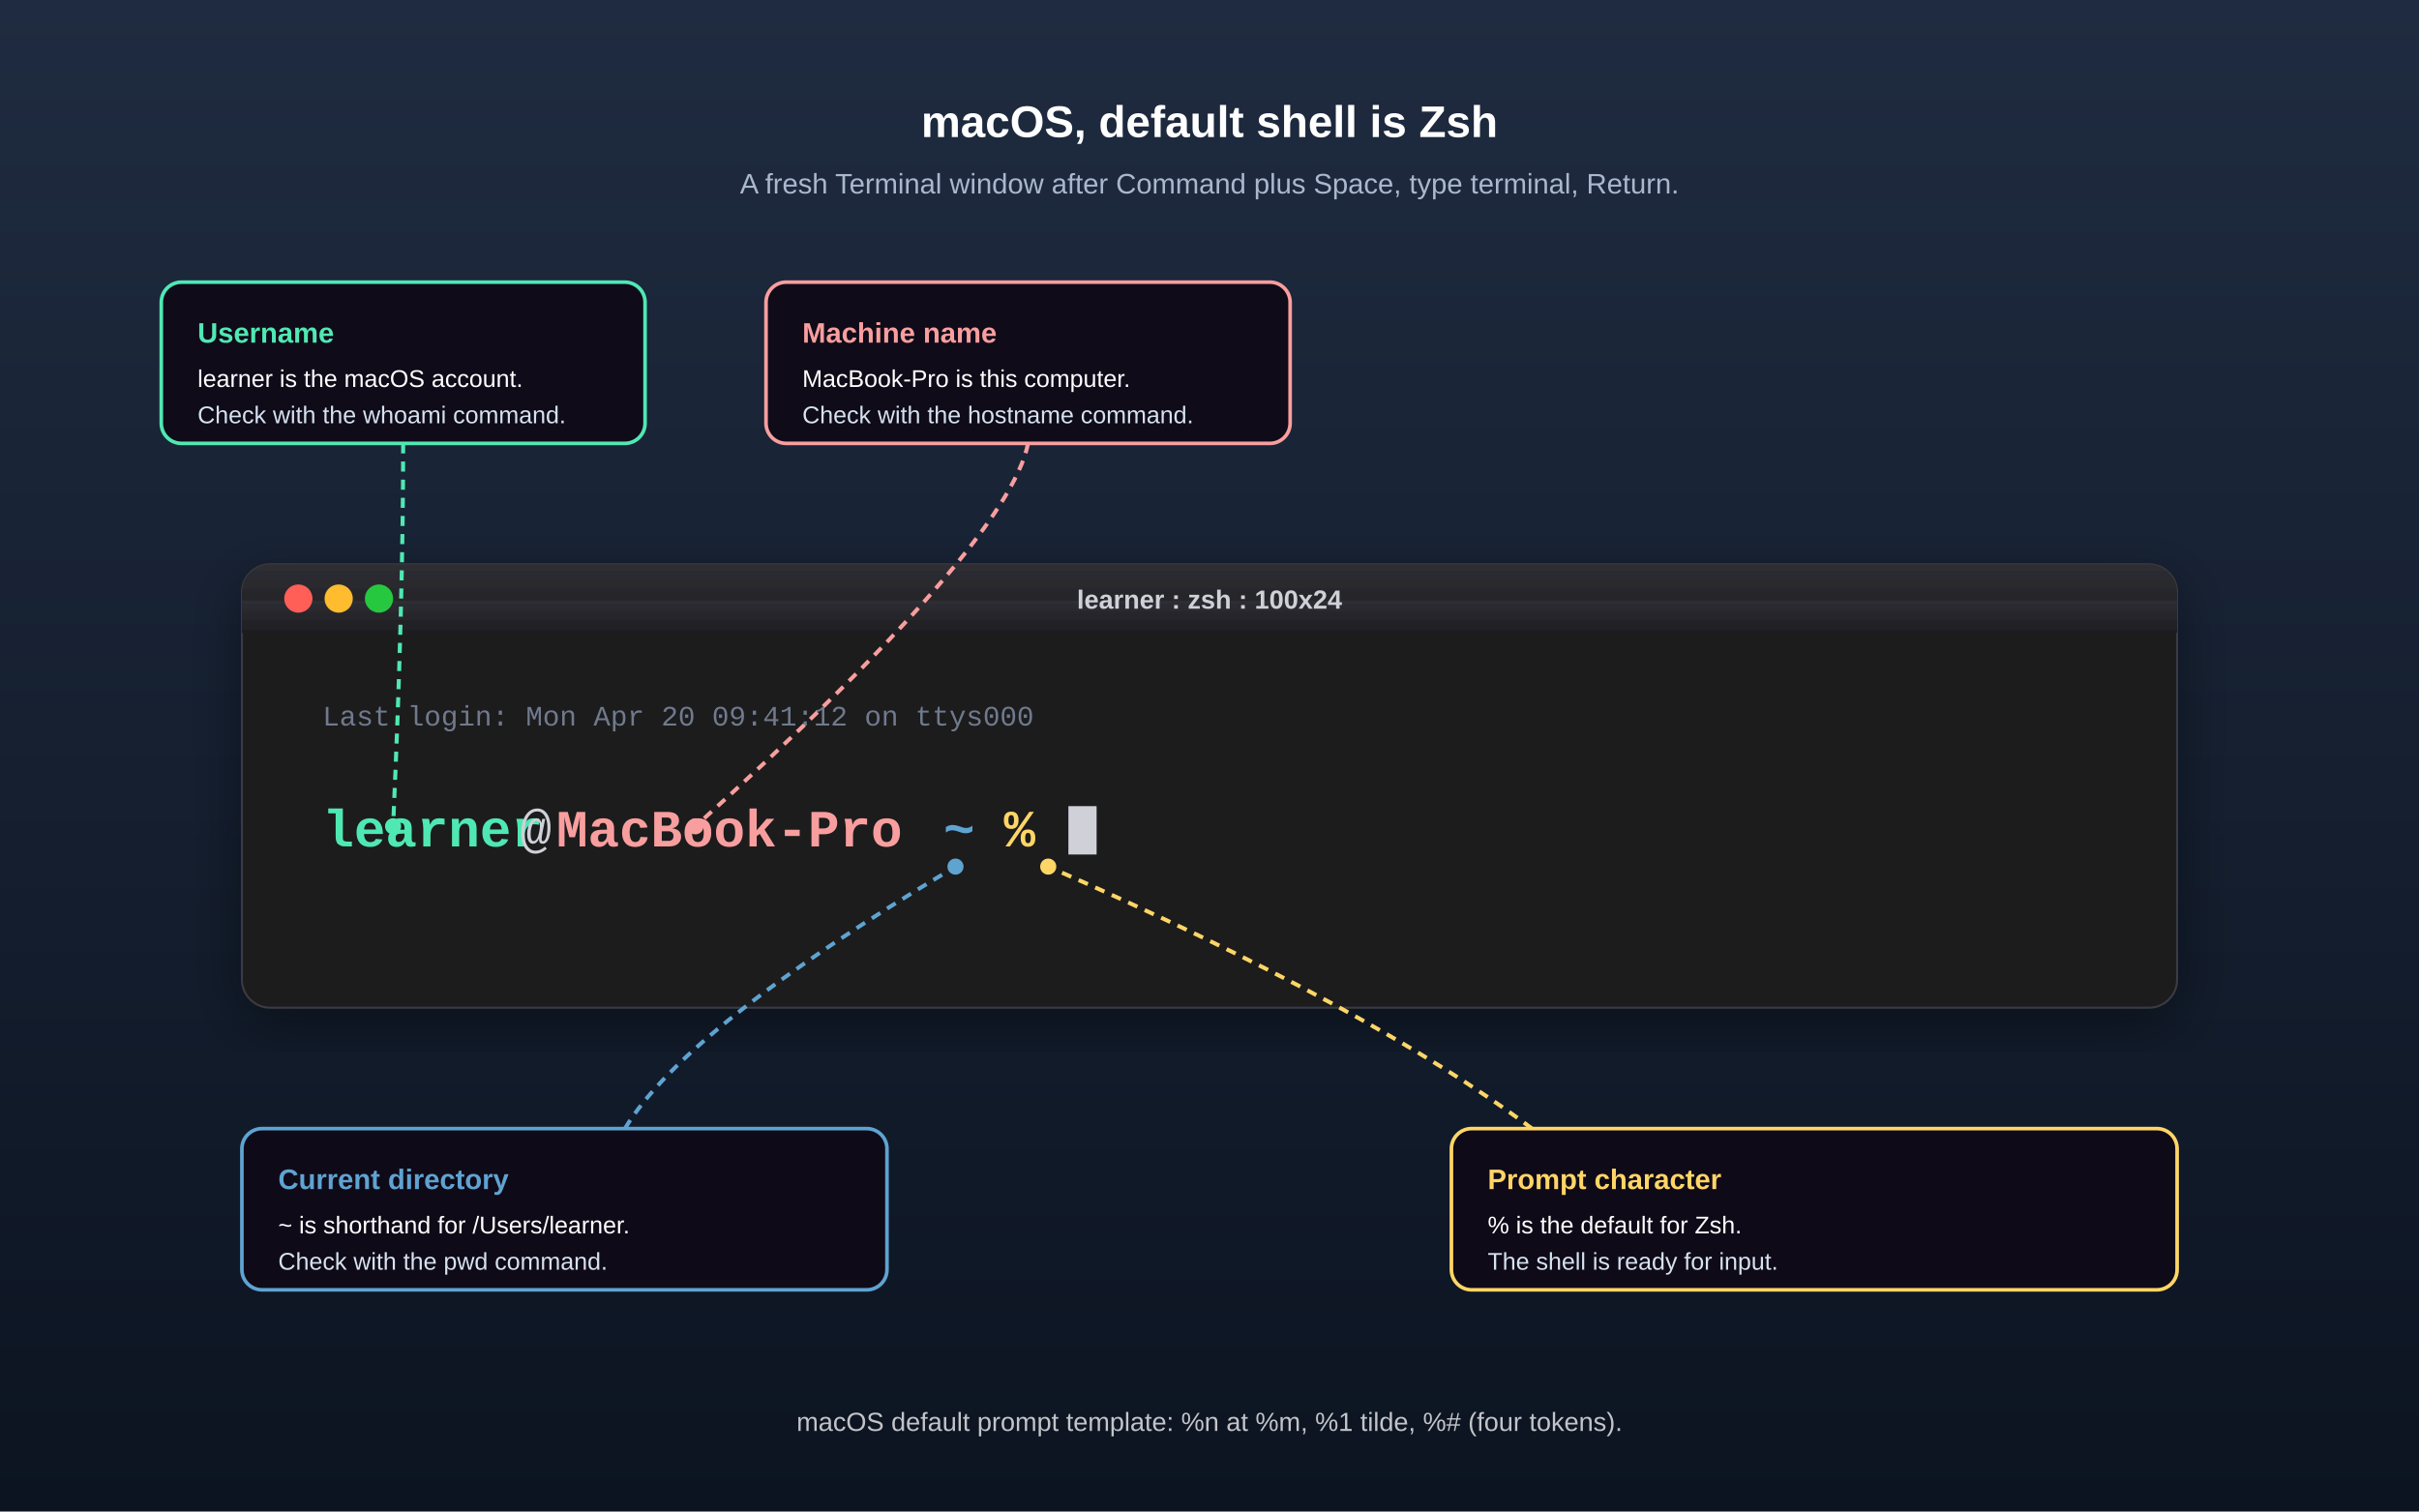
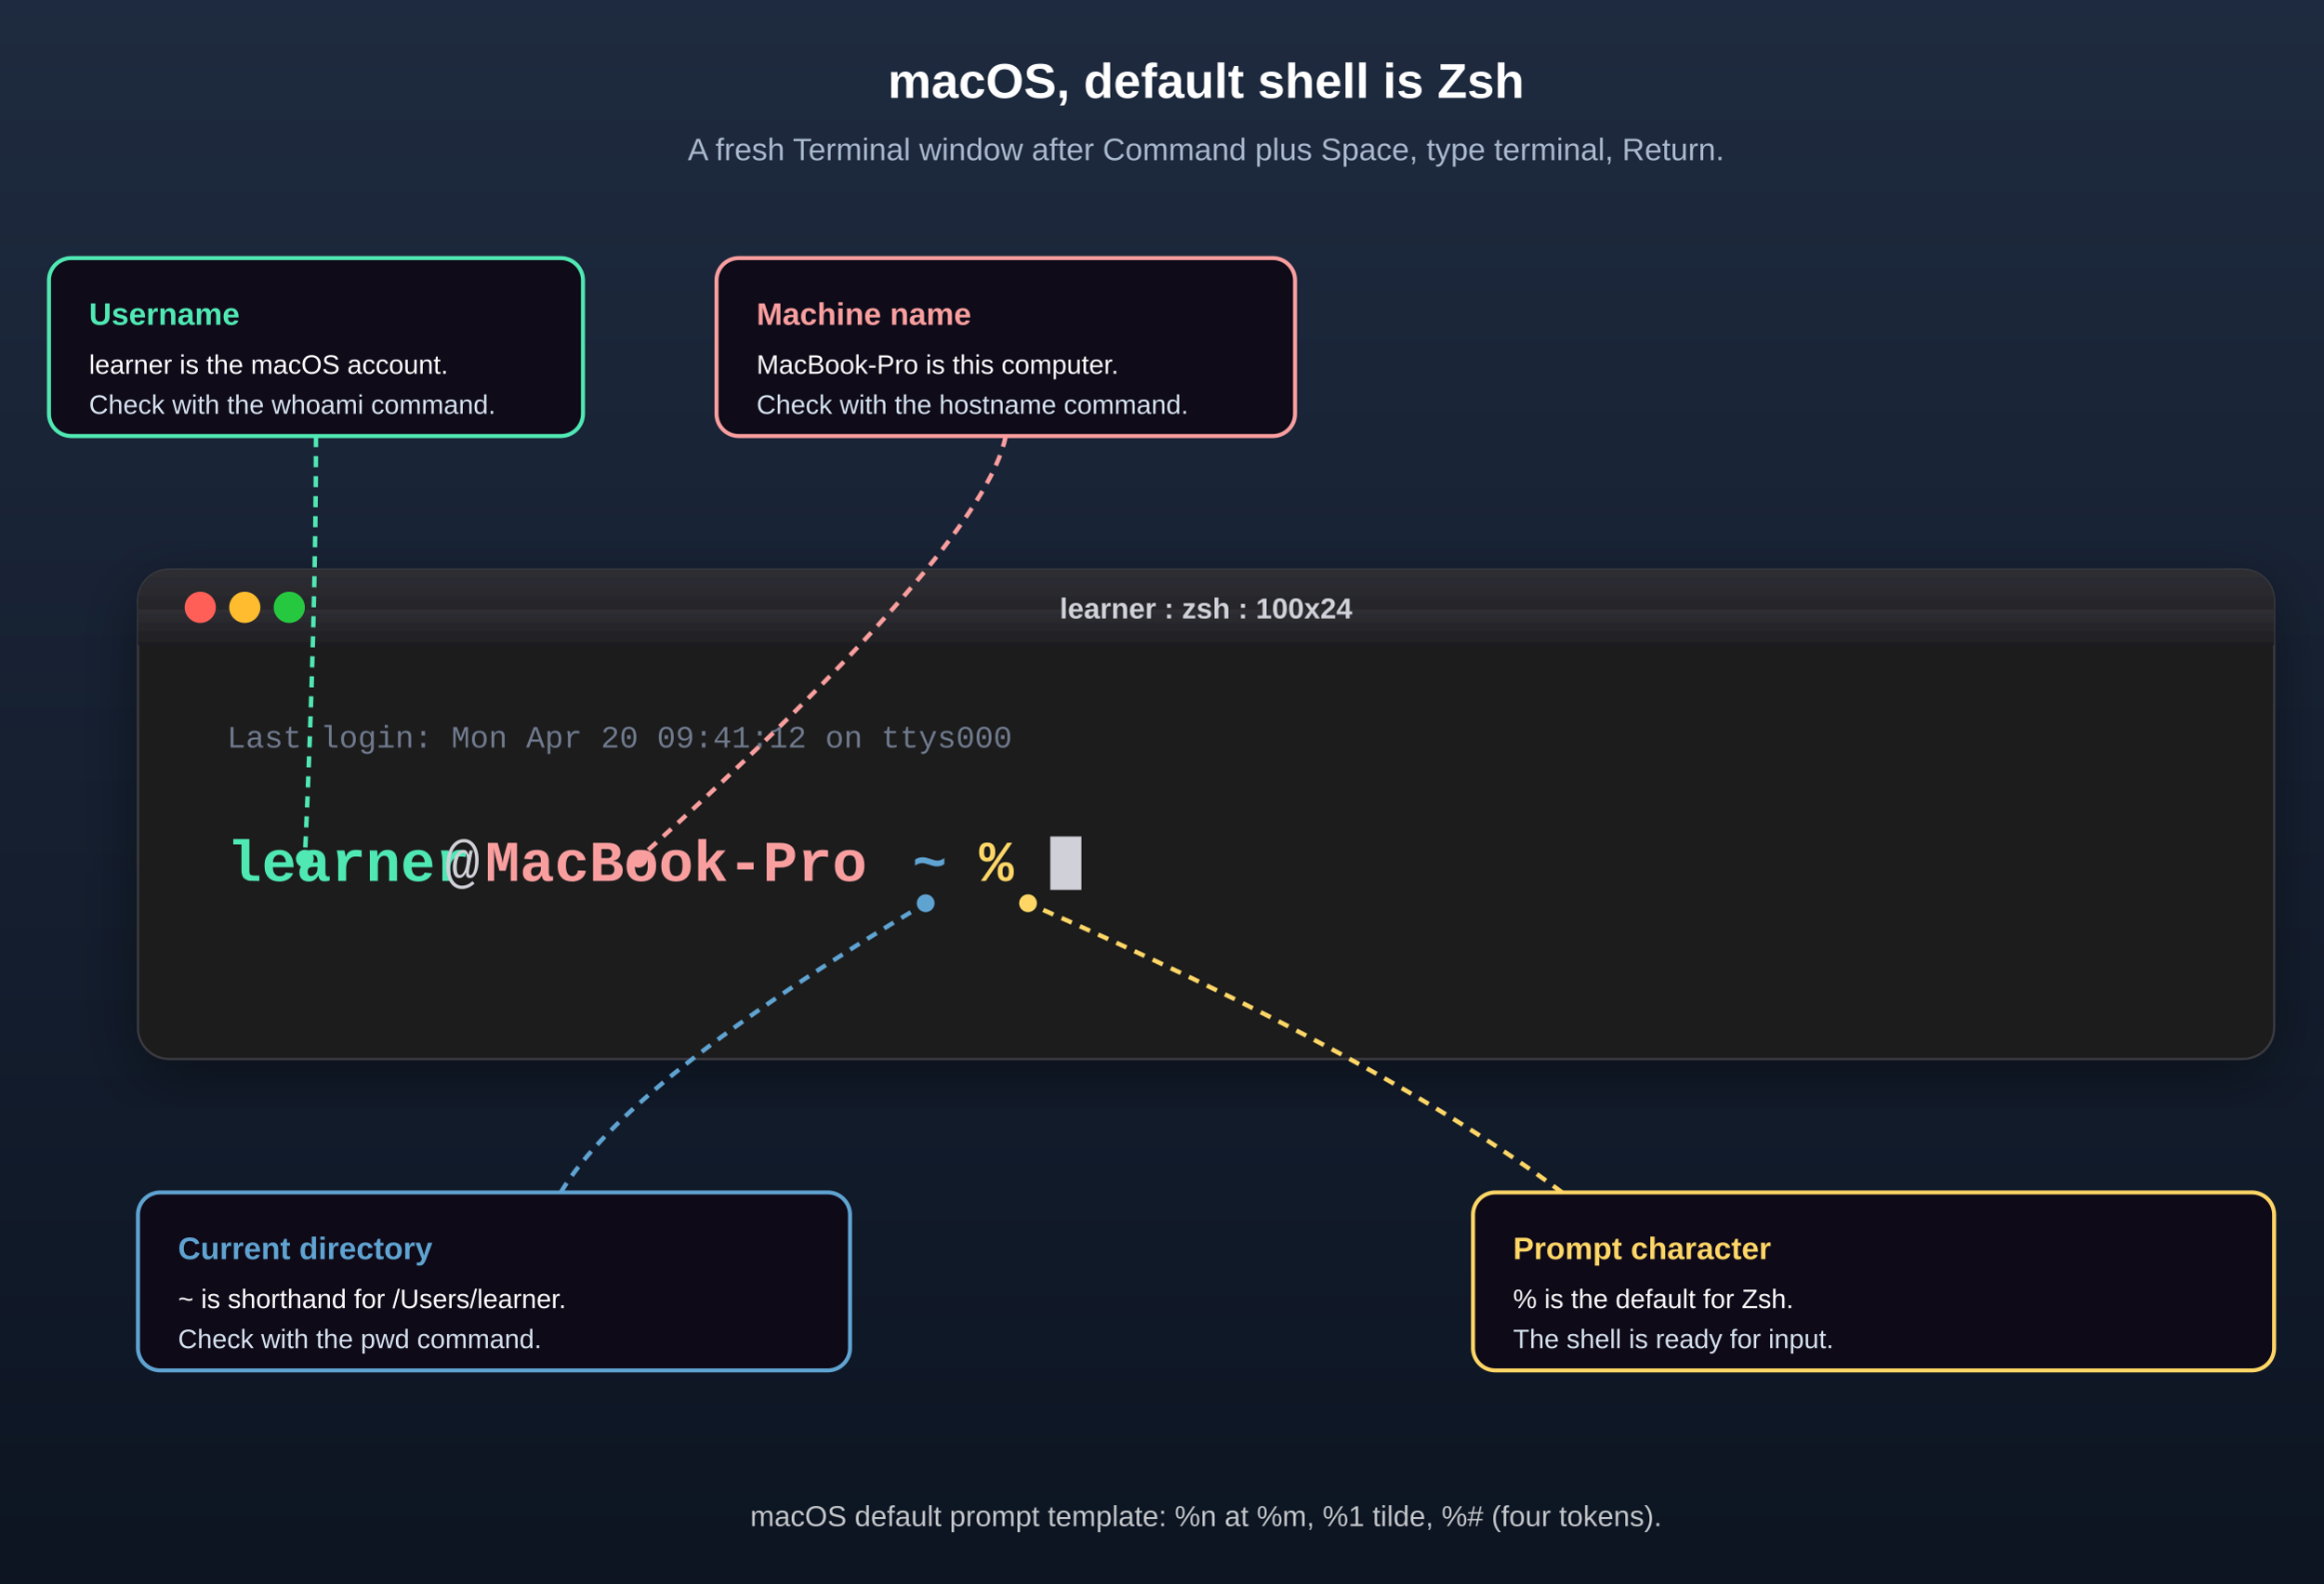
- <svg xmlns="http://www.w3.org/2000/svg" viewBox="0 0 1200 750" role="img" aria-labelledby="mac-title mac-desc">
+ <svg xmlns="http://www.w3.org/2000/svg" viewBox="58 24 1044 712" width="1044" height="712" role="img" aria-labelledby="mac-title mac-desc">
  <defs>
    <linearGradient id="bgM" x1="0" y1="0" x2="0" y2="1">
      <stop offset="0" stop-color="#1F2B40" />
      <stop offset="1" stop-color="#0C1421" />
    </linearGradient>
    <linearGradient id="tbM" x1="0" y1="0" x2="0" y2="1">
      <stop offset="0" stop-color="#2E2E33" />
      <stop offset="1" stop-color="#1E1E22" />
    </linearGradient>
    <filter id="shadowM" x="-10%" y="-10%" width="120%" height="120%">
      <feGaussianBlur in="SourceAlpha" stdDeviation="14" />
      <feOffset dx="0" dy="8" />
      <feComponentTransfer>
        <feFuncA type="linear" slope="0.4" />
      </feComponentTransfer>
      <feMerge>
        <feMergeNode />
        <feMergeNode in="SourceGraphic" />
      </feMerge>
    </filter>
    <style>
      .ui { font-family: -apple-system, "Segoe UI", "Cantarell", system-ui, Arial, sans-serif; }
      .mono { font-family: "SF Mono", "Cascadia Mono", "Ubuntu Mono", Consolas, "Courier New", monospace; }
    </style>
  </defs>
  <rect width="1200" height="750" fill="url(#bgM)" />
  <text x="600" y="68" class="ui" font-size="22" font-weight="700" fill="#FFFFFF" text-anchor="middle">macOS, default shell is Zsh</text>
  <text x="600" y="96" class="ui" font-size="14" fill="#A9B8CC" text-anchor="middle">A fresh Terminal window after Command plus Space, type terminal, Return.</text>
  <g filter="url(#shadowM)">
    <rect x="120" y="280" width="960" height="220" rx="14" fill="#1B1B1F" stroke="#3A3A40" />
    <rect x="120" y="280" width="960" height="34" rx="14" fill="url(#tbM)" />
    <rect x="120" y="298" width="960" height="16" fill="url(#tbM)" />
    <circle cx="148" cy="297" r="7" fill="#FF5F57" />
    <circle cx="168" cy="297" r="7" fill="#FEBC2E" />
    <circle cx="188" cy="297" r="7" fill="#28C840" />
    <text x="600" y="302" class="ui" font-size="13" fill="#D0D0D8" text-anchor="middle" font-weight="600">learner : zsh : 100x24</text>
    <text x="160" y="360" class="mono" font-size="14" fill="#6F7A8C">Last login: Mon Apr 20 09:41:12 on ttys000</text>
    <text x="160" y="420" class="mono" font-size="26" font-weight="700" fill="#50E8B3">learner</text>
    <text x="258" y="420" class="mono" font-size="26" fill="#D0D0D8">@</text>
    <text x="276" y="420" class="mono" font-size="26" font-weight="700" fill="#F99E9E">MacBook-Pro</text>
    <text x="456" y="420" class="mono" font-size="26" fill="#D0D0D8"> </text>
    <text x="468" y="420" class="mono" font-size="26" font-weight="700" fill="#5FA3D1">~</text>
    <text x="486" y="420" class="mono" font-size="26" fill="#D0D0D8"> </text>
    <text x="498" y="420" class="mono" font-size="26" font-weight="700" fill="#FFD666">%</text>
    <text x="518" y="420" class="mono" font-size="26" fill="#D0D0D8"> </text>
    <rect x="530" y="400" width="14" height="24" fill="#D0D0D8">
      <animate attributeName="opacity" values="1;1;0;0;1" keyTimes="0;0.5;0.5;1;1" dur="1s" repeatCount="indefinite" />
    </rect>
  </g>
  <g>
    <rect x="80" y="140" width="240" height="80" rx="10" fill="#0F0A18" fill-opacity="0.95" stroke="#50E8B3" stroke-width="1.8" />
    <text x="98" y="170" class="ui" font-size="14" font-weight="700" fill="#50E8B3">Username</text>
    <text x="98" y="192" class="ui" font-size="12" fill="#FFFFFF">learner is the macOS account.</text>
    <text x="98" y="210" class="ui" font-size="12" fill="#D6E2F0">Check with the whoami command.</text>
    <path d="M 200 220 Q 200 300 195 410" stroke="#50E8B3" stroke-width="2" fill="none" stroke-dasharray="5 4" />
    <circle cx="195" cy="410" r="4" fill="#50E8B3" />
  </g>
  <g>
    <rect x="380" y="140" width="260" height="80" rx="10" fill="#0F0A18" fill-opacity="0.95" stroke="#F99E9E" stroke-width="1.8" />
    <text x="398" y="170" class="ui" font-size="14" font-weight="700" fill="#F99E9E">Machine name</text>
    <text x="398" y="192" class="ui" font-size="12" fill="#FFFFFF">MacBook-Pro is this computer.</text>
    <text x="398" y="210" class="ui" font-size="12" fill="#D6E2F0">Check with the hostname command.</text>
    <path d="M 510 220 Q 500 270 345 410" stroke="#F99E9E" stroke-width="2" fill="none" stroke-dasharray="5 4" />
    <circle cx="345" cy="410" r="4" fill="#F99E9E" />
  </g>
  <g>
    <rect x="120" y="560" width="320" height="80" rx="10" fill="#0F0A18" fill-opacity="0.95" stroke="#5FA3D1" stroke-width="1.8" />
    <text x="138" y="590" class="ui" font-size="14" font-weight="700" fill="#5FA3D1">Current directory</text>
    <text x="138" y="612" class="ui" font-size="12" fill="#FFFFFF">~ is shorthand for /Users/learner.</text>
    <text x="138" y="630" class="ui" font-size="12" fill="#D6E2F0">Check with the pwd command.</text>
    <path d="M 310 560 Q 340 510 474 430" stroke="#5FA3D1" stroke-width="2" fill="none" stroke-dasharray="5 4" />
    <circle cx="474" cy="430" r="4" fill="#5FA3D1" />
  </g>
  <g>
    <rect x="720" y="560" width="360" height="80" rx="10" fill="#0F0A18" fill-opacity="0.95" stroke="#FFD666" stroke-width="1.8" />
    <text x="738" y="590" class="ui" font-size="14" font-weight="700" fill="#FFD666">Prompt character</text>
    <text x="738" y="612" class="ui" font-size="12" fill="#FFFFFF">% is the default for Zsh.</text>
    <text x="738" y="630" class="ui" font-size="12" fill="#D6E2F0">The shell is ready for input.</text>
    <path d="M 760 560 Q 680 500 520 430" stroke="#FFD666" stroke-width="2" fill="none" stroke-dasharray="5 4" />
    <circle cx="520" cy="430" r="4" fill="#FFD666" />
  </g>
  <text x="600" y="710" class="ui" font-size="13" fill="#FFFFFF" fill-opacity="0.75" text-anchor="middle">macOS default prompt template: %n at %m, %1 tilde, %# (four tokens).</text>
</svg>
